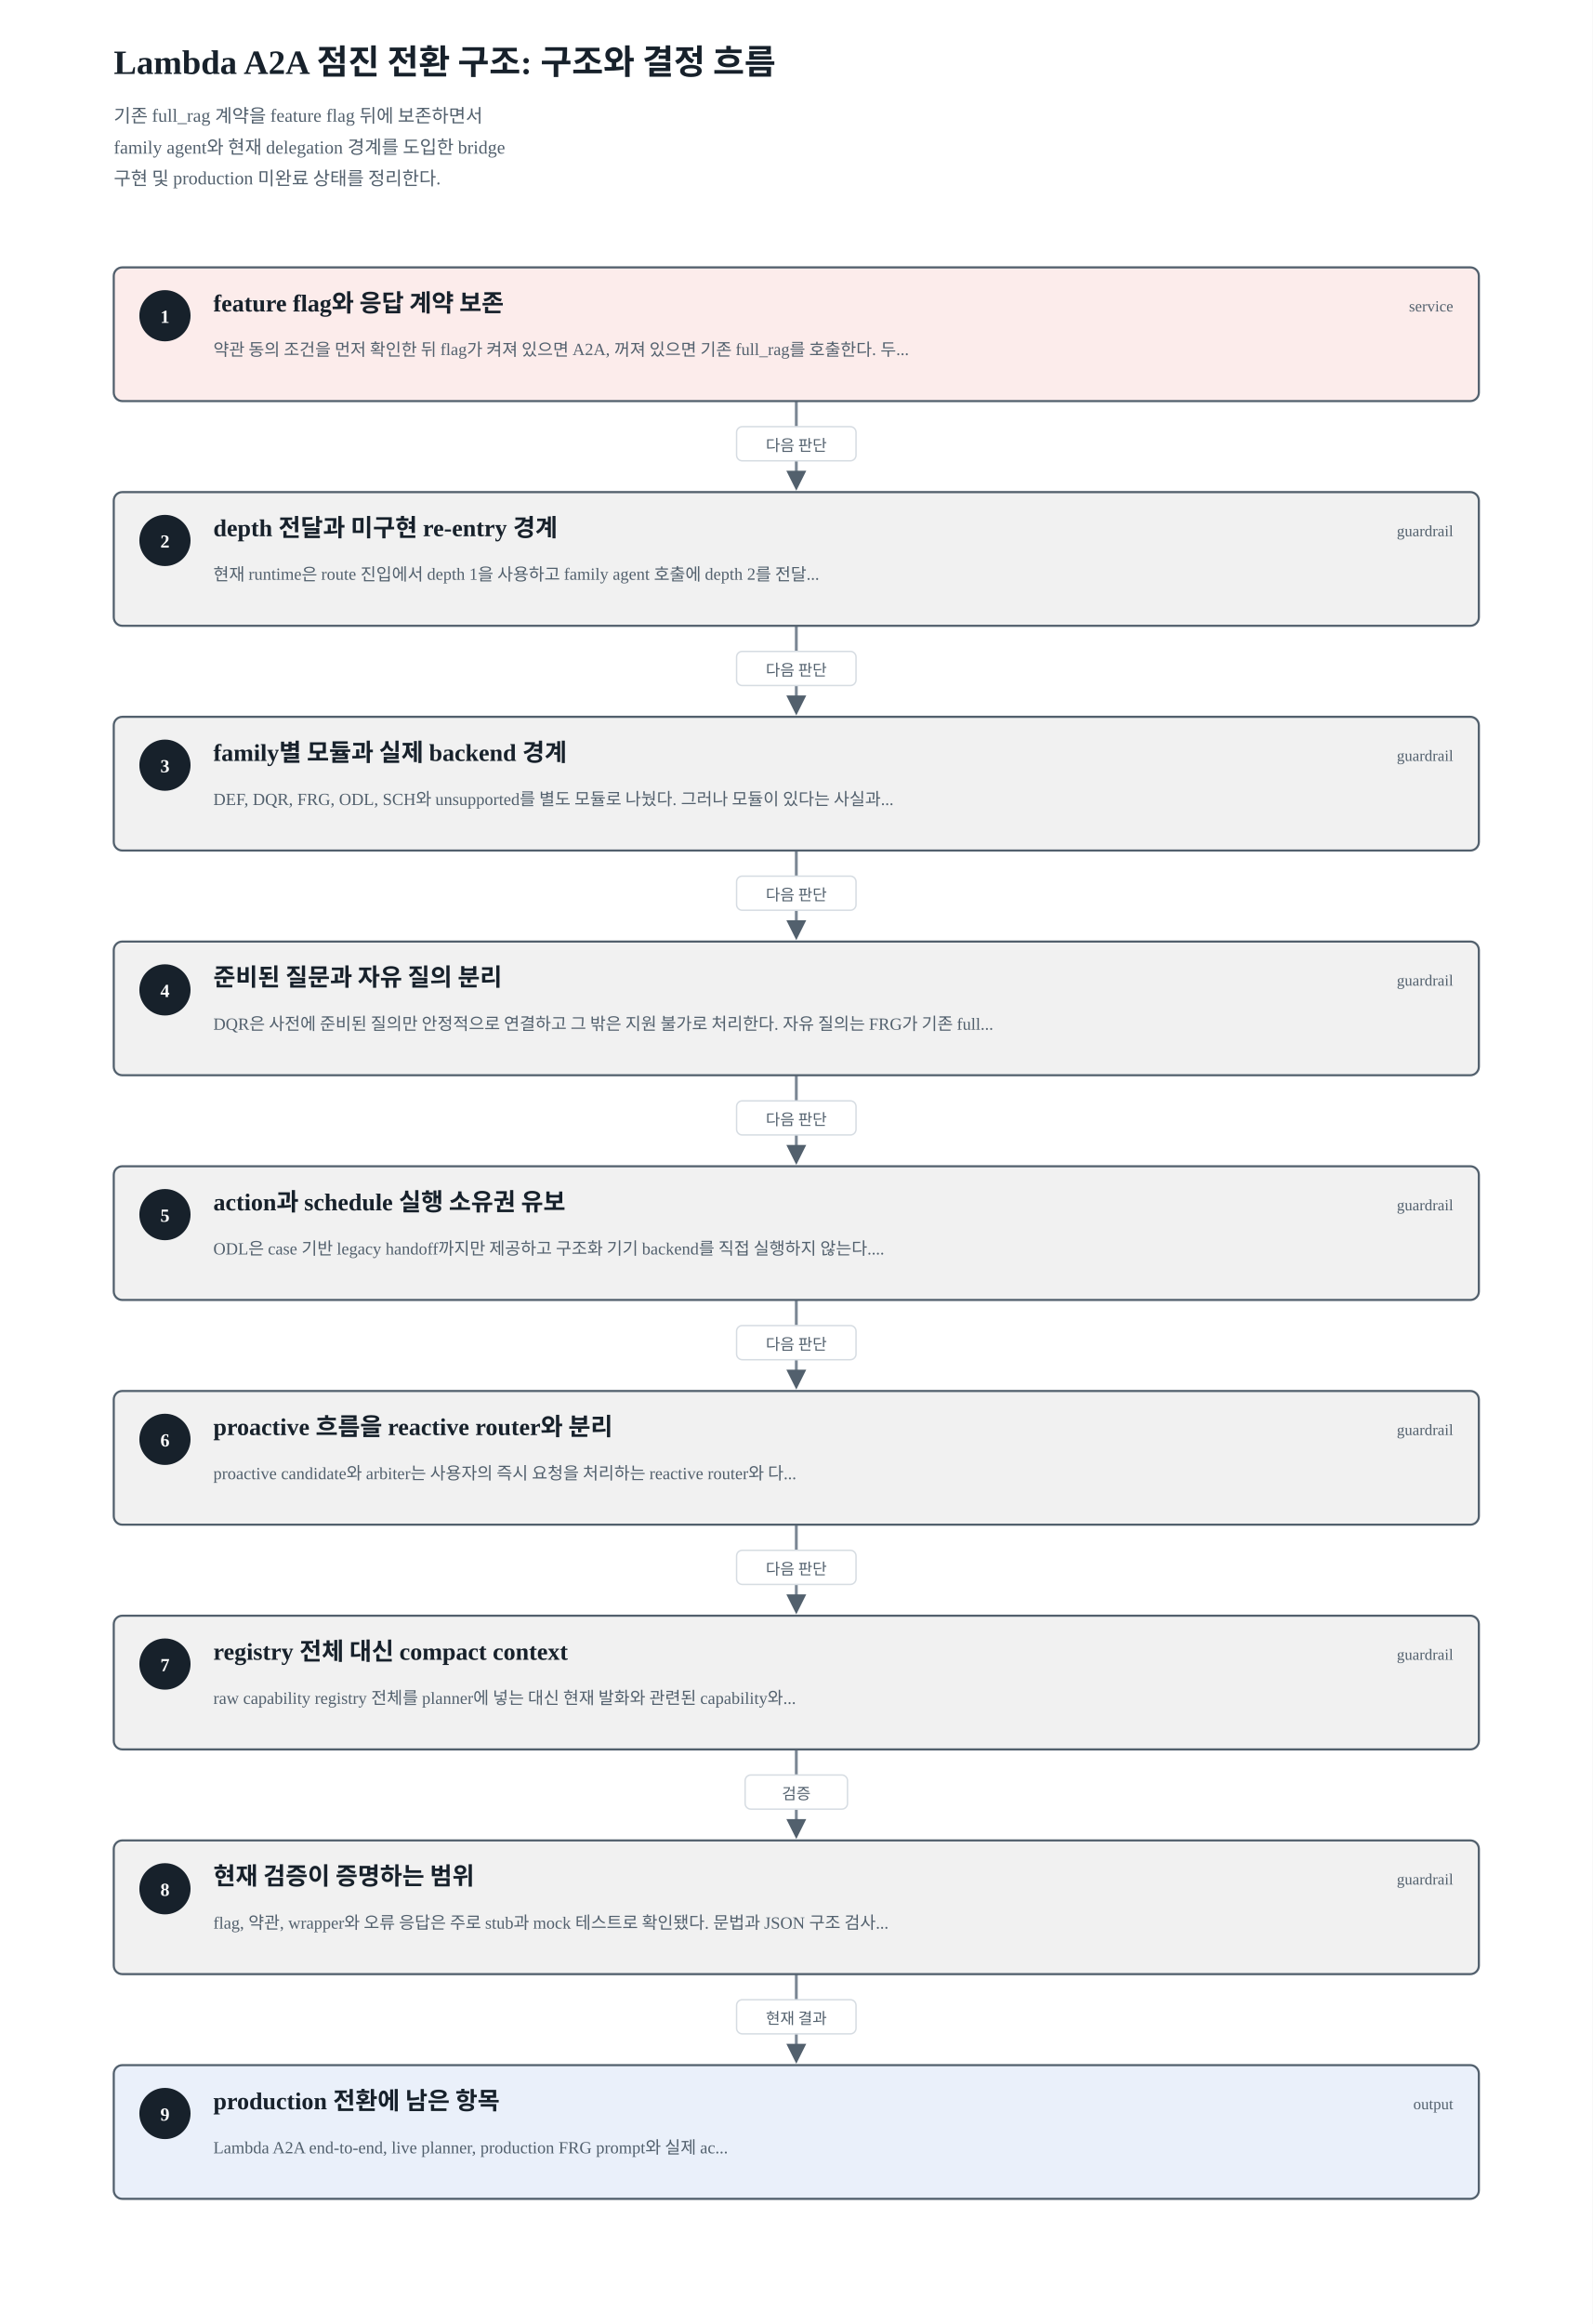
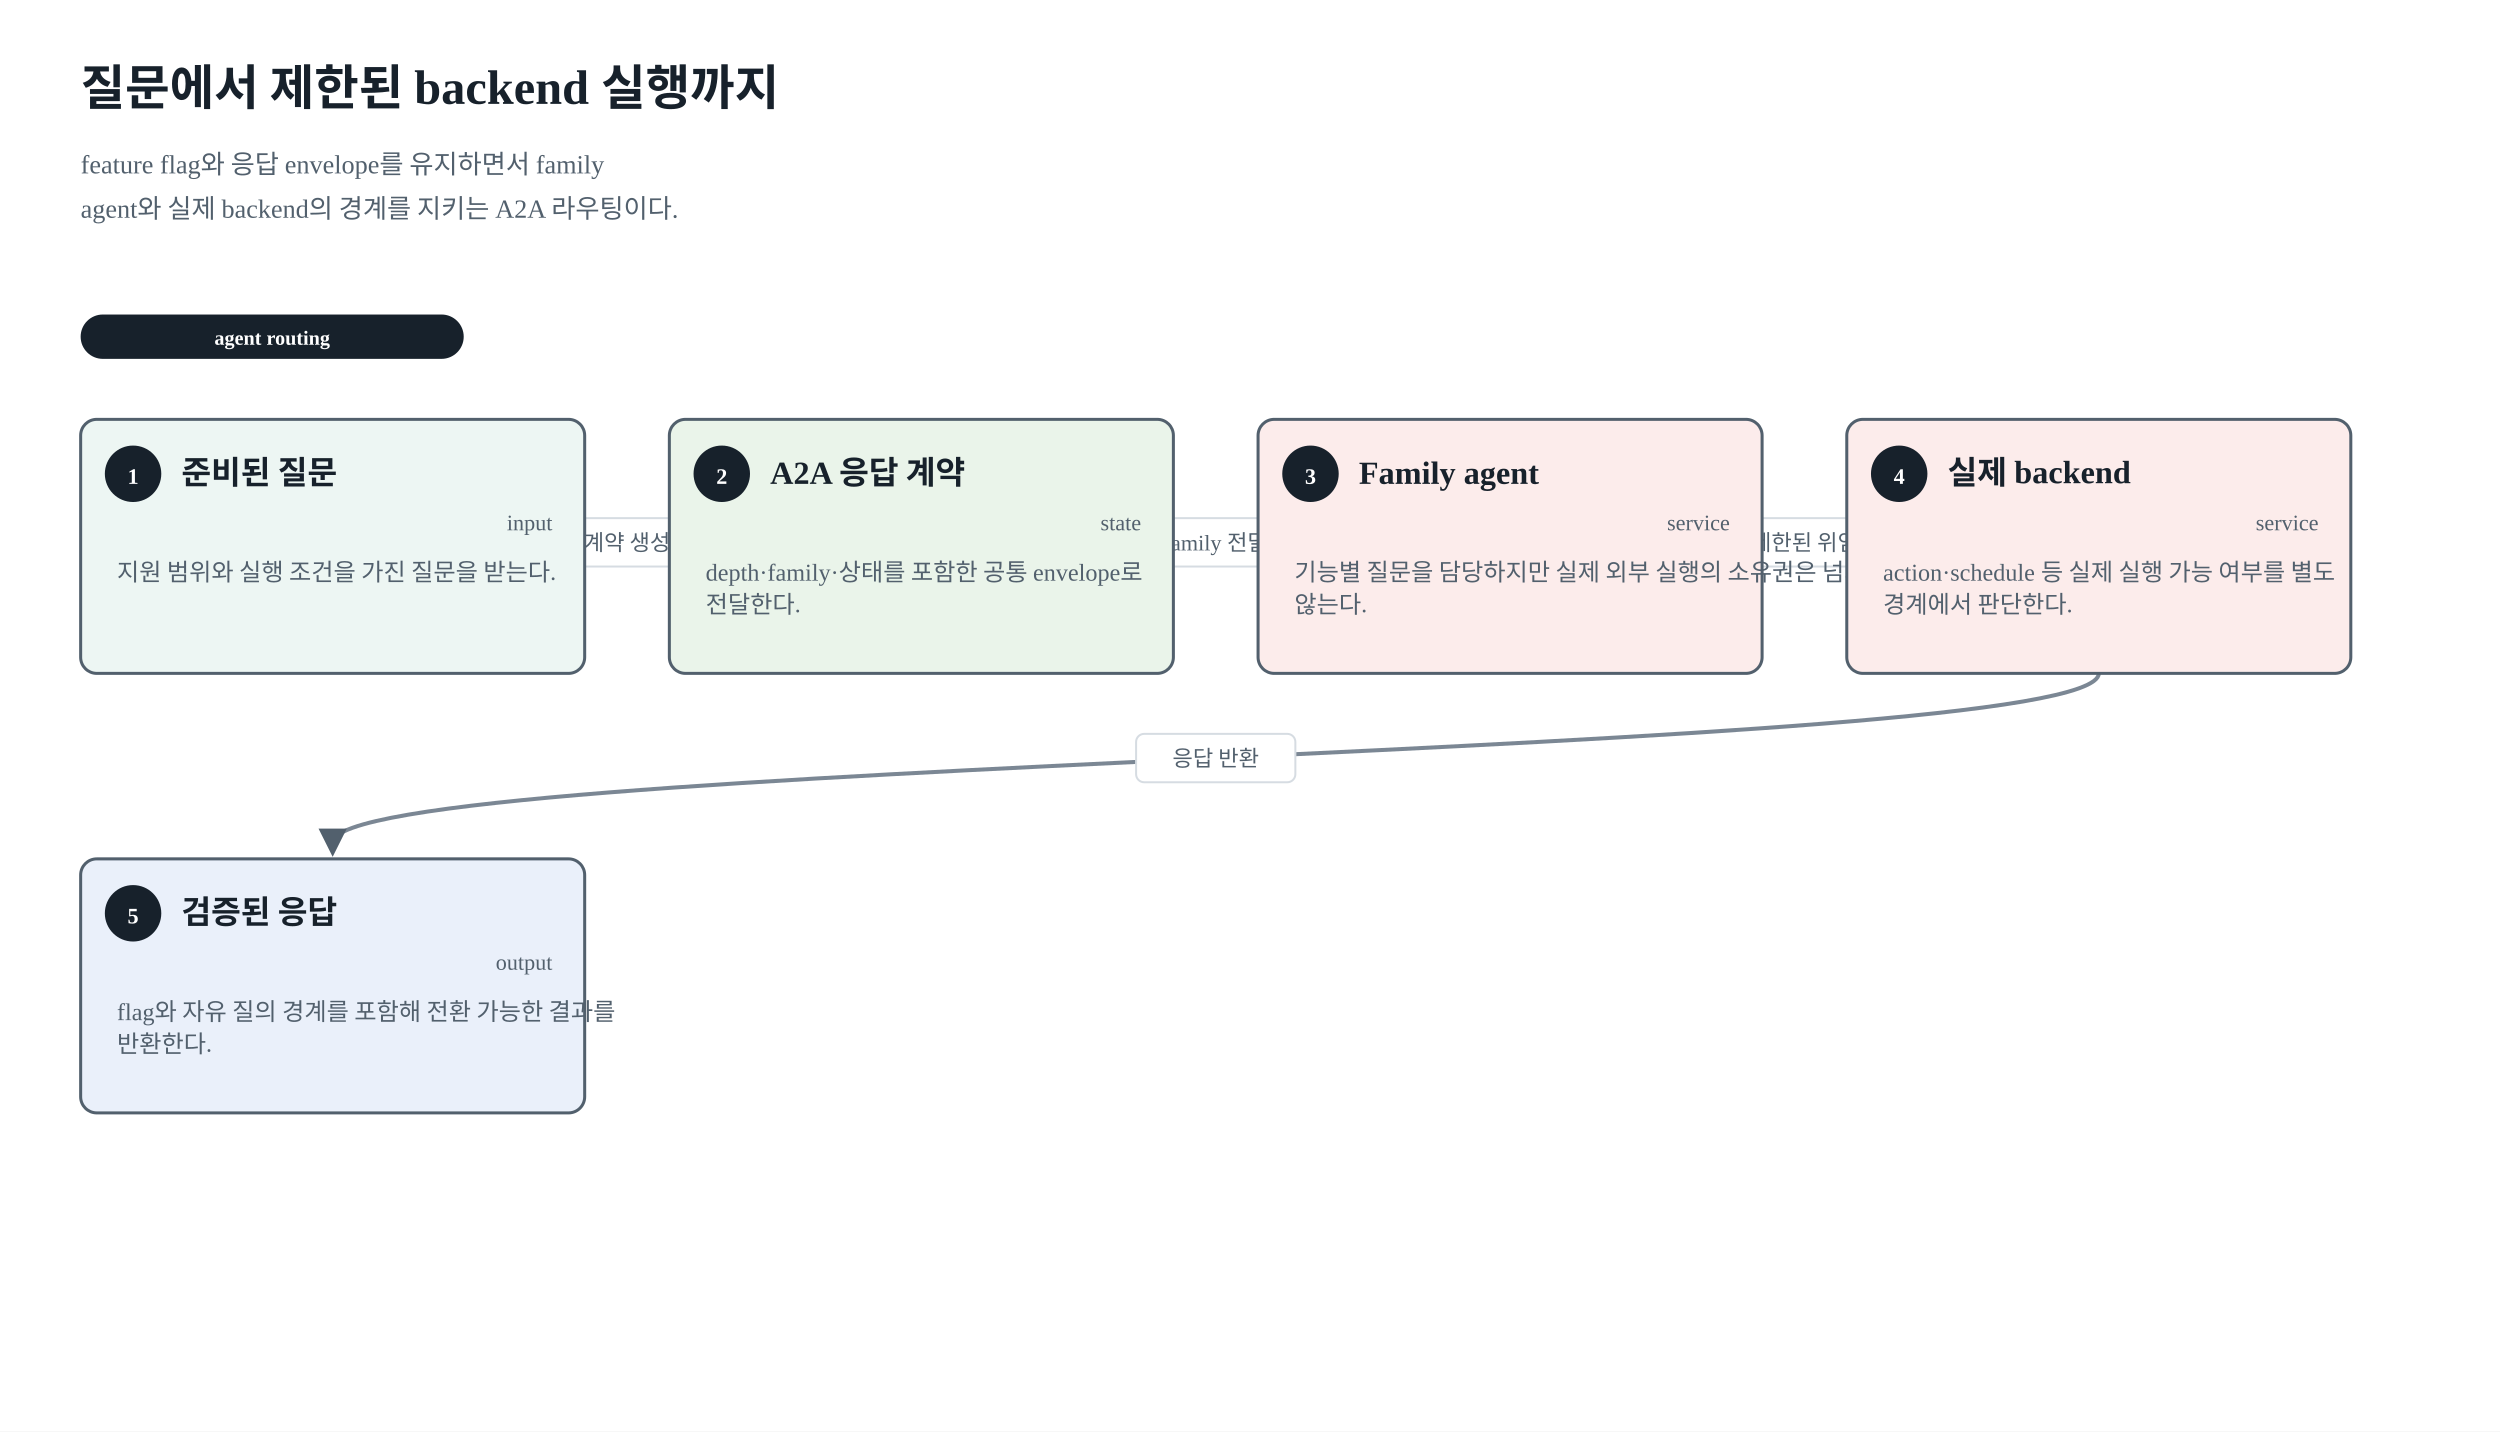
- <svg xmlns="http://www.w3.org/2000/svg" viewBox="0 0 1120 1634" role="img" aria-labelledby="system-map-title system-map-desc">
+ <svg xmlns="http://www.w3.org/2000/svg" viewBox="0 0 1240 710" role="img" aria-labelledby="system-map-title system-map-desc">
  <defs>
    <marker id="system-map-arrow" viewBox="0 0 10 10" refX="5" refY="5" markerWidth="7" markerHeight="7" orient="auto-start-reverse">
      <path d="M 0 0 L 10 5 L 0 10 z" fill="#52606d" />
    </marker>
  </defs>
-   <rect width="1120" height="1634" fill="#ffffff" />
+   <rect width="1240" height="710" fill="#ffffff" />
  <text fill="#17212b" font-size="24" font-weight="700">
-     <tspan x="80" y="52">Lambda A2A 점진 전환 구조: 구조와 결정 흐름</tspan>
+     <tspan x="40" y="52">질문에서 제한된 backend 실행까지</tspan>
  </text>
  <text fill="#52606d" font-size="13">
-     <tspan x="80" y="86">기존 full_rag 계약을 feature flag 뒤에 보존하면서</tspan>
-     <tspan x="80" y="108">family agent와 현재 delegation 경계를 도입한 bridge</tspan>
-     <tspan x="80" y="130">구현 및 production 미완료 상태를 정리한다.</tspan>
+     <tspan x="40" y="86">feature flag와 응답 envelope를 유지하면서 family</tspan>
+     <tspan x="40" y="108">agent와 실제 backend의 경계를 지키는 A2A 라우팅이다.</tspan>
  </text>
+   <rect x="40" y="156" width="190" height="22" rx="11" fill="#17212b" />
+   <text x="135" y="171" text-anchor="middle" fill="#ffffff" font-size="10" font-weight="700">agent routing</text>
  <g data-flow="flow-01">
-     <path d="M 560 282 L 560 338" fill="none" stroke="#7b8794" stroke-width="2" marker-end="url(#system-map-arrow)" />
-     <rect x="518" y="300" width="84" height="24" rx="4" fill="#ffffff" stroke="#d6dce2" />
-     <text x="560" y="317" text-anchor="middle" fill="#52606d" font-size="11">다음 판단</text>
+     <path d="M 290 271 L 324 271" fill="none" stroke="#7b8794" stroke-width="2" marker-end="url(#system-map-arrow)" />
+     <rect x="271.5" y="257" width="79" height="24" rx="4" fill="#ffffff" stroke="#d6dce2" />
+     <text x="311" y="273" text-anchor="middle" fill="#52606d" font-size="11">계약 생성</text>
  </g>
  <g data-flow="flow-02">
-     <path d="M 560 440 L 560 496" fill="none" stroke="#7b8794" stroke-width="2" marker-end="url(#system-map-arrow)" />
-     <rect x="518" y="458" width="84" height="24" rx="4" fill="#ffffff" stroke="#d6dce2" />
-     <text x="560" y="475" text-anchor="middle" fill="#52606d" font-size="11">다음 판단</text>
+     <path d="M 582 271 L 616 271" fill="none" stroke="#7b8794" stroke-width="2" marker-end="url(#system-map-arrow)" />
+     <rect x="541.5" y="257" width="123" height="24" rx="4" fill="#ffffff" stroke="#d6dce2" />
+     <text x="603" y="273" text-anchor="middle" fill="#52606d" font-size="11">family 전달</text>
  </g>
  <g data-flow="flow-03">
-     <path d="M 560 598 L 560 654" fill="none" stroke="#7b8794" stroke-width="2" marker-end="url(#system-map-arrow)" />
-     <rect x="518" y="616" width="84" height="24" rx="4" fill="#ffffff" stroke="#d6dce2" />
-     <text x="560" y="633" text-anchor="middle" fill="#52606d" font-size="11">다음 판단</text>
+     <path d="M 874 271 L 908 271" fill="none" stroke="#7b8794" stroke-width="2" marker-end="url(#system-map-arrow)" />
+     <rect x="850" y="257" width="90" height="24" rx="4" fill="#ffffff" stroke="#d6dce2" />
+     <text x="895" y="273" text-anchor="middle" fill="#52606d" font-size="11">제한된 위임</text>
  </g>
  <g data-flow="flow-04">
-     <path d="M 560 756 L 560 812" fill="none" stroke="#7b8794" stroke-width="2" marker-end="url(#system-map-arrow)" />
-     <rect x="518" y="774" width="84" height="24" rx="4" fill="#ffffff" stroke="#d6dce2" />
-     <text x="560" y="791" text-anchor="middle" fill="#52606d" font-size="11">다음 판단</text>
+     <path d="M 1041 334 C 1041 376, 165 376, 165 418" fill="none" stroke="#7b8794" stroke-width="2" marker-end="url(#system-map-arrow)" />
+     <rect x="563.5" y="364" width="79" height="24" rx="4" fill="#ffffff" stroke="#d6dce2" />
+     <text x="603" y="380" text-anchor="middle" fill="#52606d" font-size="11">응답 반환</text>
  </g>
-   <g data-flow="flow-05">
-     <path d="M 560 914 L 560 970" fill="none" stroke="#7b8794" stroke-width="2" marker-end="url(#system-map-arrow)" />
-     <rect x="518" y="932" width="84" height="24" rx="4" fill="#ffffff" stroke="#d6dce2" />
-     <text x="560" y="949" text-anchor="middle" fill="#52606d" font-size="11">다음 판단</text>
+   <g data-node="incoming-question">
+     <rect x="40" y="208" width="250" height="126" rx="8" fill="#edf6f3" stroke="#52606d" stroke-width="1.5" />
+     <circle cx="66" cy="235" r="14" fill="#17212b" />
+     <text x="66" y="240" text-anchor="middle" fill="#ffffff" font-size="11" font-weight="700">1</text>
+     <text x="90" y="240" fill="#17212b" font-size="16" font-weight="700">준비된 질문</text>
+     <text x="274" y="263" text-anchor="end" fill="#52606d" font-size="11">input</text>
+     <text x="58" y="286" fill="#52606d" font-size="12">
+       <tspan x="58" y="288">지원 범위와 실행 조건을 가진 질문을 받는다.</tspan>
+     </text>
  </g>
-   <g data-flow="flow-06">
-     <path d="M 560 1072 L 560 1128" fill="none" stroke="#7b8794" stroke-width="2" marker-end="url(#system-map-arrow)" />
-     <rect x="518" y="1090" width="84" height="24" rx="4" fill="#ffffff" stroke="#d6dce2" />
-     <text x="560" y="1107" text-anchor="middle" fill="#52606d" font-size="11">다음 판단</text>
+   <g data-node="route-envelope">
+     <rect x="332" y="208" width="250" height="126" rx="8" fill="#eaf4ea" stroke="#52606d" stroke-width="1.5" />
+     <circle cx="358" cy="235" r="14" fill="#17212b" />
+     <text x="358" y="240" text-anchor="middle" fill="#ffffff" font-size="11" font-weight="700">2</text>
+     <text x="382" y="240" fill="#17212b" font-size="16" font-weight="700">A2A 응답 계약</text>
+     <text x="566" y="263" text-anchor="end" fill="#52606d" font-size="11">state</text>
+     <text x="350" y="286" fill="#52606d" font-size="12">
+       <tspan x="350" y="288">depth·family·상태를 포함한 공통 envelope로</tspan>
+       <tspan x="350" y="304">전달한다.</tspan>
+     </text>
  </g>
-   <g data-flow="flow-07">
-     <path d="M 560 1230 L 560 1286" fill="none" stroke="#7b8794" stroke-width="2" marker-end="url(#system-map-arrow)" />
-     <rect x="524" y="1248" width="72" height="24" rx="4" fill="#ffffff" stroke="#d6dce2" />
-     <text x="560" y="1265" text-anchor="middle" fill="#52606d" font-size="11">검증</text>
+   <g data-node="family-agent">
+     <rect x="624" y="208" width="250" height="126" rx="8" fill="#fceceb" stroke="#52606d" stroke-width="1.5" />
+     <circle cx="650" cy="235" r="14" fill="#17212b" />
+     <text x="650" y="240" text-anchor="middle" fill="#ffffff" font-size="11" font-weight="700">3</text>
+     <text x="674" y="240" fill="#17212b" font-size="16" font-weight="700">Family agent</text>
+     <text x="858" y="263" text-anchor="end" fill="#52606d" font-size="11">service</text>
+     <text x="642" y="286" fill="#52606d" font-size="12">
+       <tspan x="642" y="288">기능별 질문을 담당하지만 실제 외부 실행의 소유권은 넘겨받지</tspan>
+       <tspan x="642" y="304">않는다.</tspan>
+     </text>
  </g>
-   <g data-flow="flow-08">
-     <path d="M 560 1388 L 560 1444" fill="none" stroke="#7b8794" stroke-width="2" marker-end="url(#system-map-arrow)" />
-     <rect x="518" y="1406" width="84" height="24" rx="4" fill="#ffffff" stroke="#d6dce2" />
-     <text x="560" y="1423" text-anchor="middle" fill="#52606d" font-size="11">현재 결과</text>
+   <g data-node="backend-boundary">
+     <rect x="916" y="208" width="250" height="126" rx="8" fill="#fceceb" stroke="#52606d" stroke-width="1.5" />
+     <circle cx="942" cy="235" r="14" fill="#17212b" />
+     <text x="942" y="240" text-anchor="middle" fill="#ffffff" font-size="11" font-weight="700">4</text>
+     <text x="966" y="240" fill="#17212b" font-size="16" font-weight="700">실제 backend</text>
+     <text x="1150" y="263" text-anchor="end" fill="#52606d" font-size="11">service</text>
+     <text x="934" y="286" fill="#52606d" font-size="12">
+       <tspan x="934" y="288">action·schedule 등 실제 실행 가능 여부를 별도</tspan>
+       <tspan x="934" y="304">경계에서 판단한다.</tspan>
+     </text>
  </g>
-   <g data-node="flag-and-envelope">
-     <rect x="80" y="188" width="960" height="94" rx="6" fill="#fceceb" stroke="#52606d" stroke-width="1.5" />
-     <circle cx="116" cy="222" r="18" fill="#17212b" />
-     <text x="116" y="227" text-anchor="middle" fill="#ffffff" font-size="13" font-weight="700">1</text>
-     <text x="150" y="219" fill="#17212b" font-size="17" font-weight="700">feature flag와 응답 계약 보존</text>
-     <text x="1022" y="219" text-anchor="end" fill="#52606d" font-size="11">service</text>
-     <text x="150" y="250" fill="#52606d" font-size="12">약관 동의 조건을 먼저 확인한 뒤 flag가 켜져 있으면 A2A, 꺼져 있으면 기존 full_rag를 호출한다. 두...</text>
-   </g>
-   <g data-node="bounded-delegation">
-     <rect x="80" y="346" width="960" height="94" rx="6" fill="#f1f1f1" stroke="#52606d" stroke-width="1.5" />
-     <circle cx="116" cy="380" r="18" fill="#17212b" />
-     <text x="116" y="385" text-anchor="middle" fill="#ffffff" font-size="13" font-weight="700">2</text>
-     <text x="150" y="377" fill="#17212b" font-size="17" font-weight="700">depth 전달과 미구현 re-entry 경계</text>
-     <text x="1022" y="377" text-anchor="end" fill="#52606d" font-size="11">guardrail</text>
-     <text x="150" y="408" fill="#52606d" font-size="12">현재 runtime은 route 진입에서 depth 1을 사용하고 family agent 호출에 depth 2를 전달...</text>
-   </g>
-   <g data-node="family-agents">
-     <rect x="80" y="504" width="960" height="94" rx="6" fill="#f1f1f1" stroke="#52606d" stroke-width="1.5" />
-     <circle cx="116" cy="538" r="18" fill="#17212b" />
-     <text x="116" y="543" text-anchor="middle" fill="#ffffff" font-size="13" font-weight="700">3</text>
-     <text x="150" y="535" fill="#17212b" font-size="17" font-weight="700">family별 모듈과 실제 backend 경계</text>
-     <text x="1022" y="535" text-anchor="end" fill="#52606d" font-size="11">guardrail</text>
-     <text x="150" y="566" fill="#52606d" font-size="12">DEF, DQR, FRG, ODL, SCH와 unsupported를 별도 모듈로 나눴다. 그러나 모듈이 있다는 사실과...</text>
-   </g>
-   <g data-node="dqr-frg-bridge">
-     <rect x="80" y="662" width="960" height="94" rx="6" fill="#f1f1f1" stroke="#52606d" stroke-width="1.5" />
-     <circle cx="116" cy="696" r="18" fill="#17212b" />
-     <text x="116" y="701" text-anchor="middle" fill="#ffffff" font-size="13" font-weight="700">4</text>
-     <text x="150" y="693" fill="#17212b" font-size="17" font-weight="700">준비된 질문과 자유 질의 분리</text>
-     <text x="1022" y="693" text-anchor="end" fill="#52606d" font-size="11">guardrail</text>
-     <text x="150" y="724" fill="#52606d" font-size="12">DQR은 사전에 준비된 질의만 안정적으로 연결하고 그 밖은 지원 불가로 처리한다. 자유 질의는 FRG가 기존 full...</text>
-   </g>
-   <g data-node="odl-schedule">
-     <rect x="80" y="820" width="960" height="94" rx="6" fill="#f1f1f1" stroke="#52606d" stroke-width="1.5" />
-     <circle cx="116" cy="854" r="18" fill="#17212b" />
-     <text x="116" y="859" text-anchor="middle" fill="#ffffff" font-size="13" font-weight="700">5</text>
-     <text x="150" y="851" fill="#17212b" font-size="17" font-weight="700">action과 schedule 실행 소유권 유보</text>
-     <text x="1022" y="851" text-anchor="end" fill="#52606d" font-size="11">guardrail</text>
-     <text x="150" y="882" fill="#52606d" font-size="12">ODL은 case 기반 legacy handoff까지만 제공하고 구조화 기기 backend를 직접 실행하지 않는다....</text>
-   </g>
-   <g data-node="proactive-contract">
-     <rect x="80" y="978" width="960" height="94" rx="6" fill="#f1f1f1" stroke="#52606d" stroke-width="1.5" />
-     <circle cx="116" cy="1012" r="18" fill="#17212b" />
-     <text x="116" y="1017" text-anchor="middle" fill="#ffffff" font-size="13" font-weight="700">6</text>
-     <text x="150" y="1009" fill="#17212b" font-size="17" font-weight="700">proactive 흐름을 reactive router와 분리</text>
-     <text x="1022" y="1009" text-anchor="end" fill="#52606d" font-size="11">guardrail</text>
-     <text x="150" y="1040" fill="#52606d" font-size="12">proactive candidate와 arbiter는 사용자의 즉시 요청을 처리하는 reactive router와 다...</text>
-   </g>
-   <g data-node="prompt-context">
-     <rect x="80" y="1136" width="960" height="94" rx="6" fill="#f1f1f1" stroke="#52606d" stroke-width="1.5" />
-     <circle cx="116" cy="1170" r="18" fill="#17212b" />
-     <text x="116" y="1175" text-anchor="middle" fill="#ffffff" font-size="13" font-weight="700">7</text>
-     <text x="150" y="1167" fill="#17212b" font-size="17" font-weight="700">registry 전체 대신 compact context</text>
-     <text x="1022" y="1167" text-anchor="end" fill="#52606d" font-size="11">guardrail</text>
-     <text x="150" y="1198" fill="#52606d" font-size="12">raw capability registry 전체를 planner에 넣는 대신 현재 발화와 관련된 capability와...</text>
-   </g>
-   <g data-node="validation">
-     <rect x="80" y="1294" width="960" height="94" rx="6" fill="#f1f1f1" stroke="#52606d" stroke-width="1.5" />
-     <circle cx="116" cy="1328" r="18" fill="#17212b" />
-     <text x="116" y="1333" text-anchor="middle" fill="#ffffff" font-size="13" font-weight="700">8</text>
-     <text x="150" y="1325" fill="#17212b" font-size="17" font-weight="700">현재 검증이 증명하는 범위</text>
-     <text x="1022" y="1325" text-anchor="end" fill="#52606d" font-size="11">guardrail</text>
-     <text x="150" y="1356" fill="#52606d" font-size="12">flag, 약관, wrapper와 오류 응답은 주로 stub과 mock 테스트로 확인됐다. 문법과 JSON 구조 검사...</text>
-   </g>
-   <g data-node="limitations">
-     <rect x="80" y="1452" width="960" height="94" rx="6" fill="#eaf0fa" stroke="#52606d" stroke-width="1.5" />
-     <circle cx="116" cy="1486" r="18" fill="#17212b" />
-     <text x="116" y="1491" text-anchor="middle" fill="#ffffff" font-size="13" font-weight="700">9</text>
-     <text x="150" y="1483" fill="#17212b" font-size="17" font-weight="700">production 전환에 남은 항목</text>
-     <text x="1022" y="1483" text-anchor="end" fill="#52606d" font-size="11">output</text>
-     <text x="150" y="1514" fill="#52606d" font-size="12">Lambda A2A end-to-end, live planner, production FRG prompt와 실제 ac...</text>
+   <g data-node="validated-response">
+     <rect x="40" y="426" width="250" height="126" rx="8" fill="#eaf0fa" stroke="#52606d" stroke-width="1.5" />
+     <circle cx="66" cy="453" r="14" fill="#17212b" />
+     <text x="66" y="458" text-anchor="middle" fill="#ffffff" font-size="11" font-weight="700">5</text>
+     <text x="90" y="458" fill="#17212b" font-size="16" font-weight="700">검증된 응답</text>
+     <text x="274" y="481" text-anchor="end" fill="#52606d" font-size="11">output</text>
+     <text x="58" y="504" fill="#52606d" font-size="12">
+       <tspan x="58" y="506">flag와 자유 질의 경계를 포함해 전환 가능한 결과를</tspan>
+       <tspan x="58" y="522">반환한다.</tspan>
+     </text>
  </g>
</svg>
